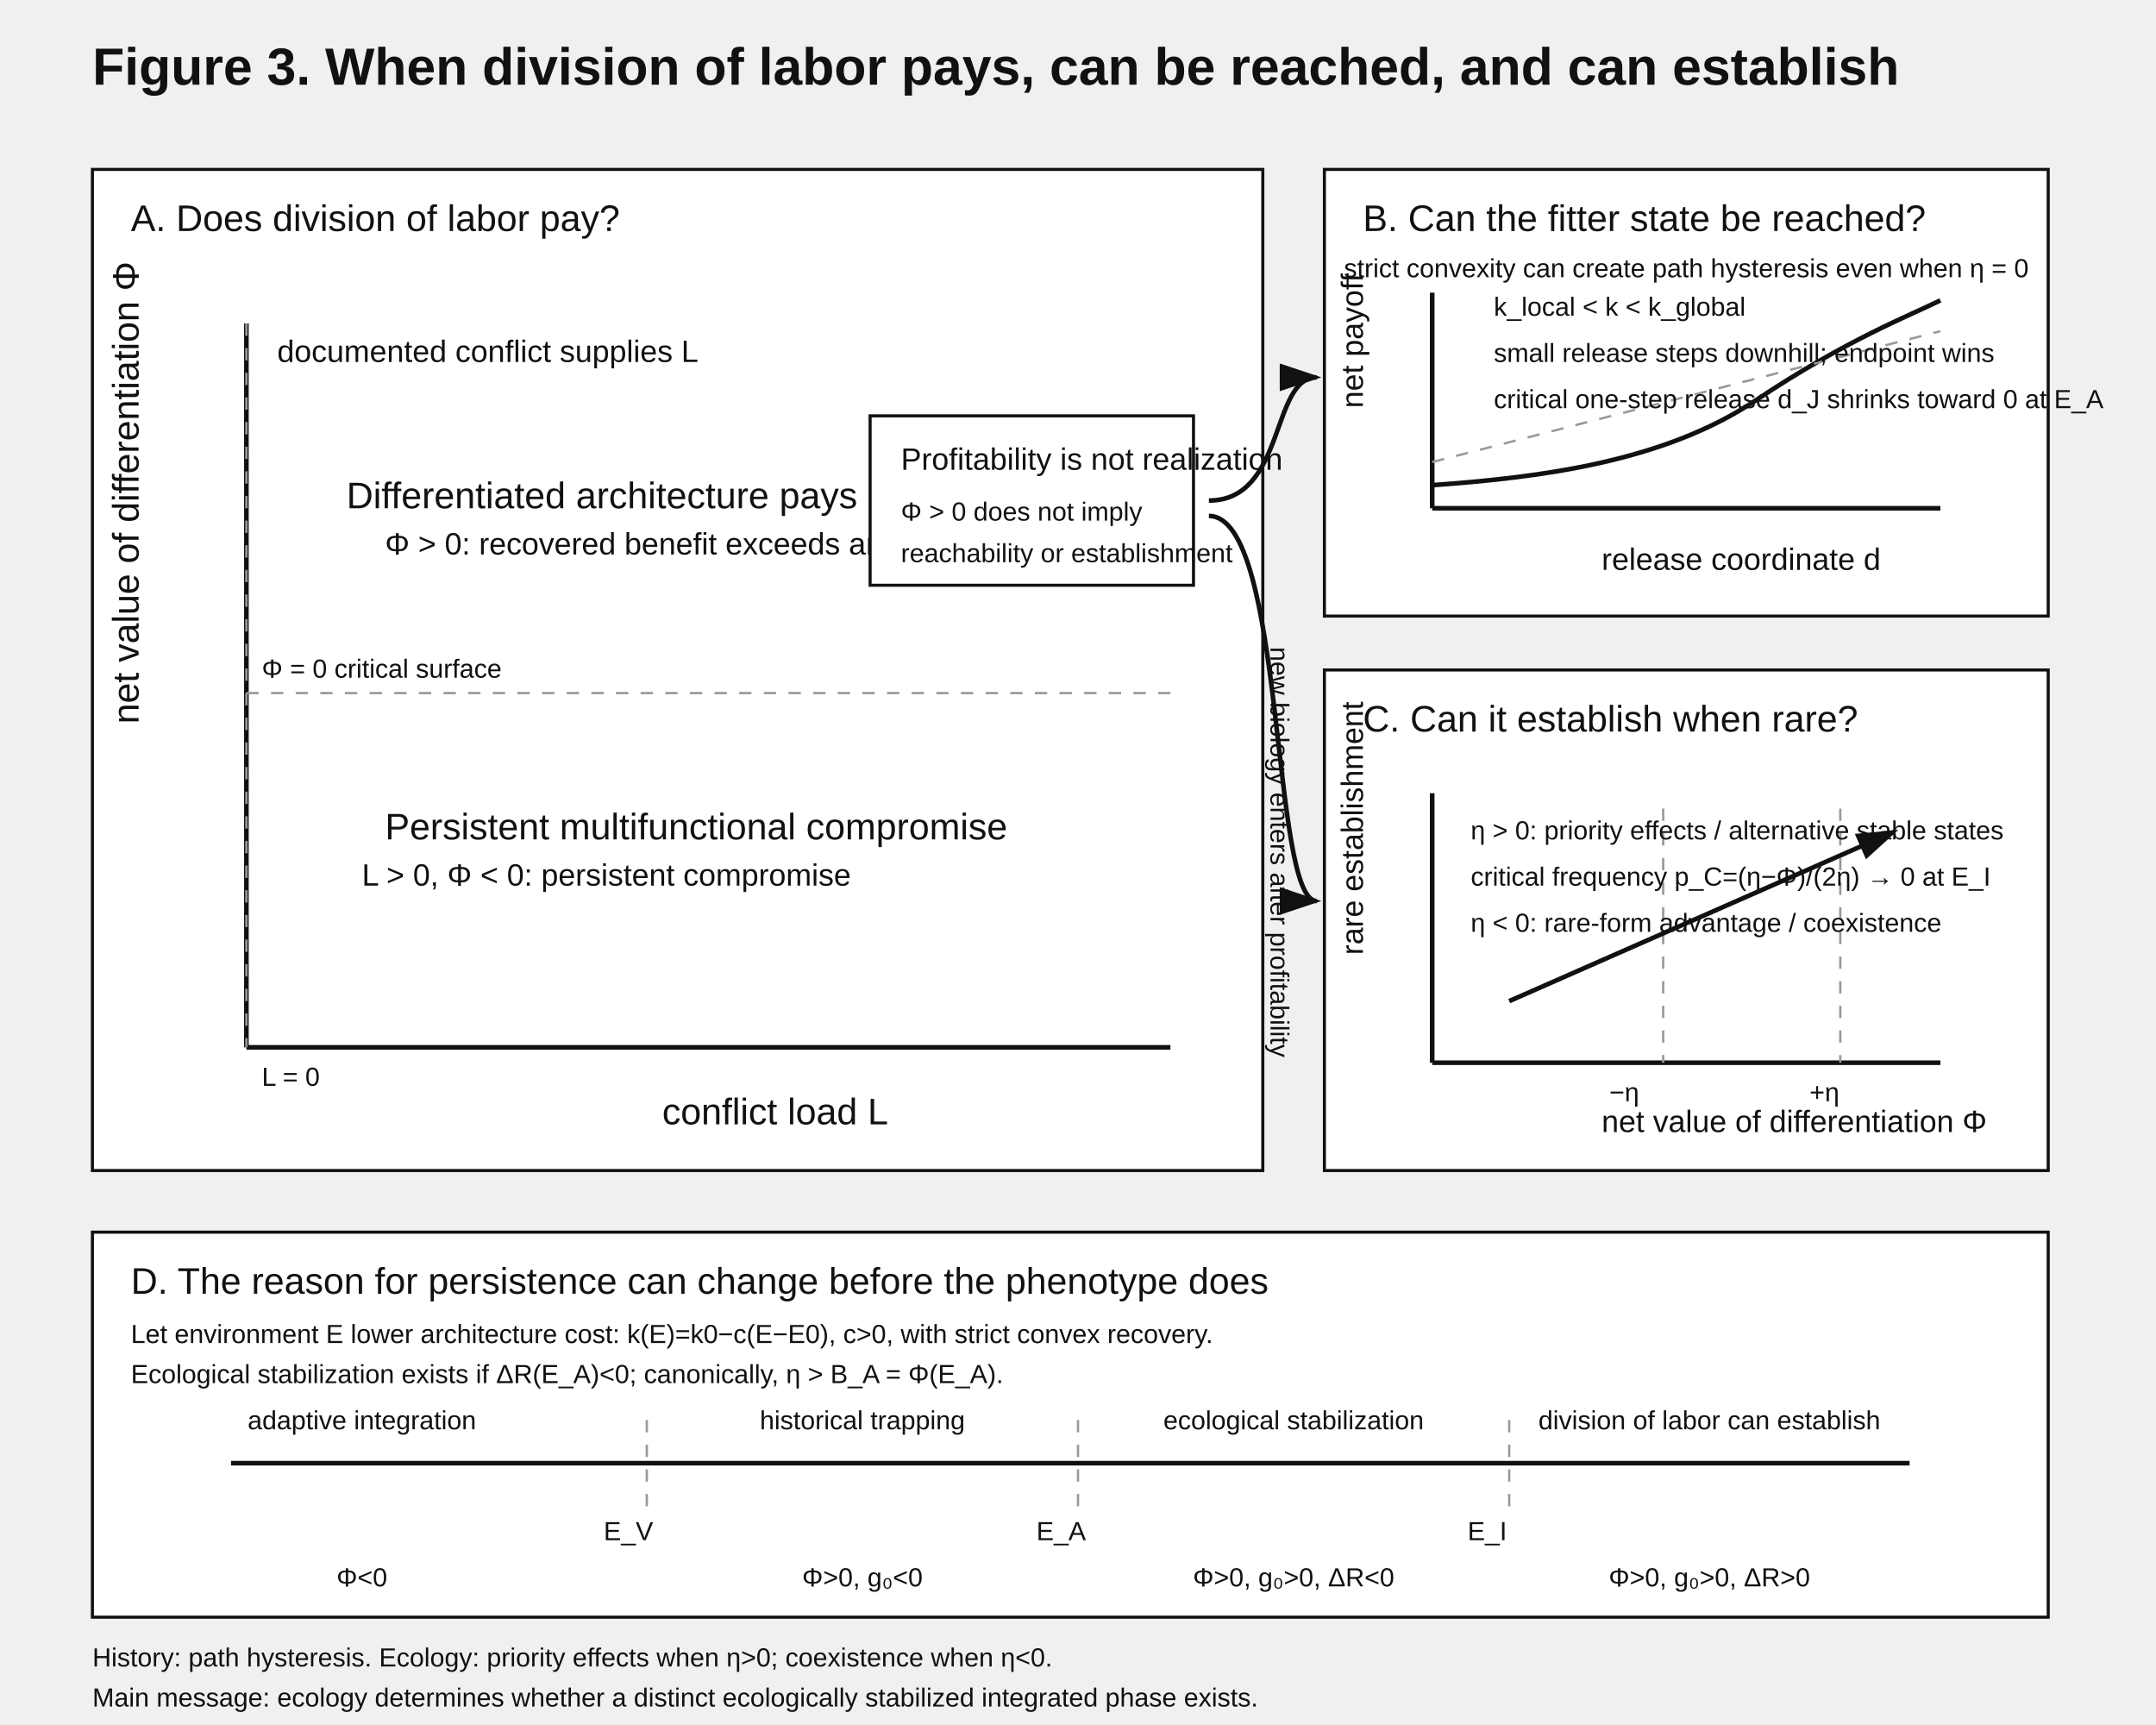
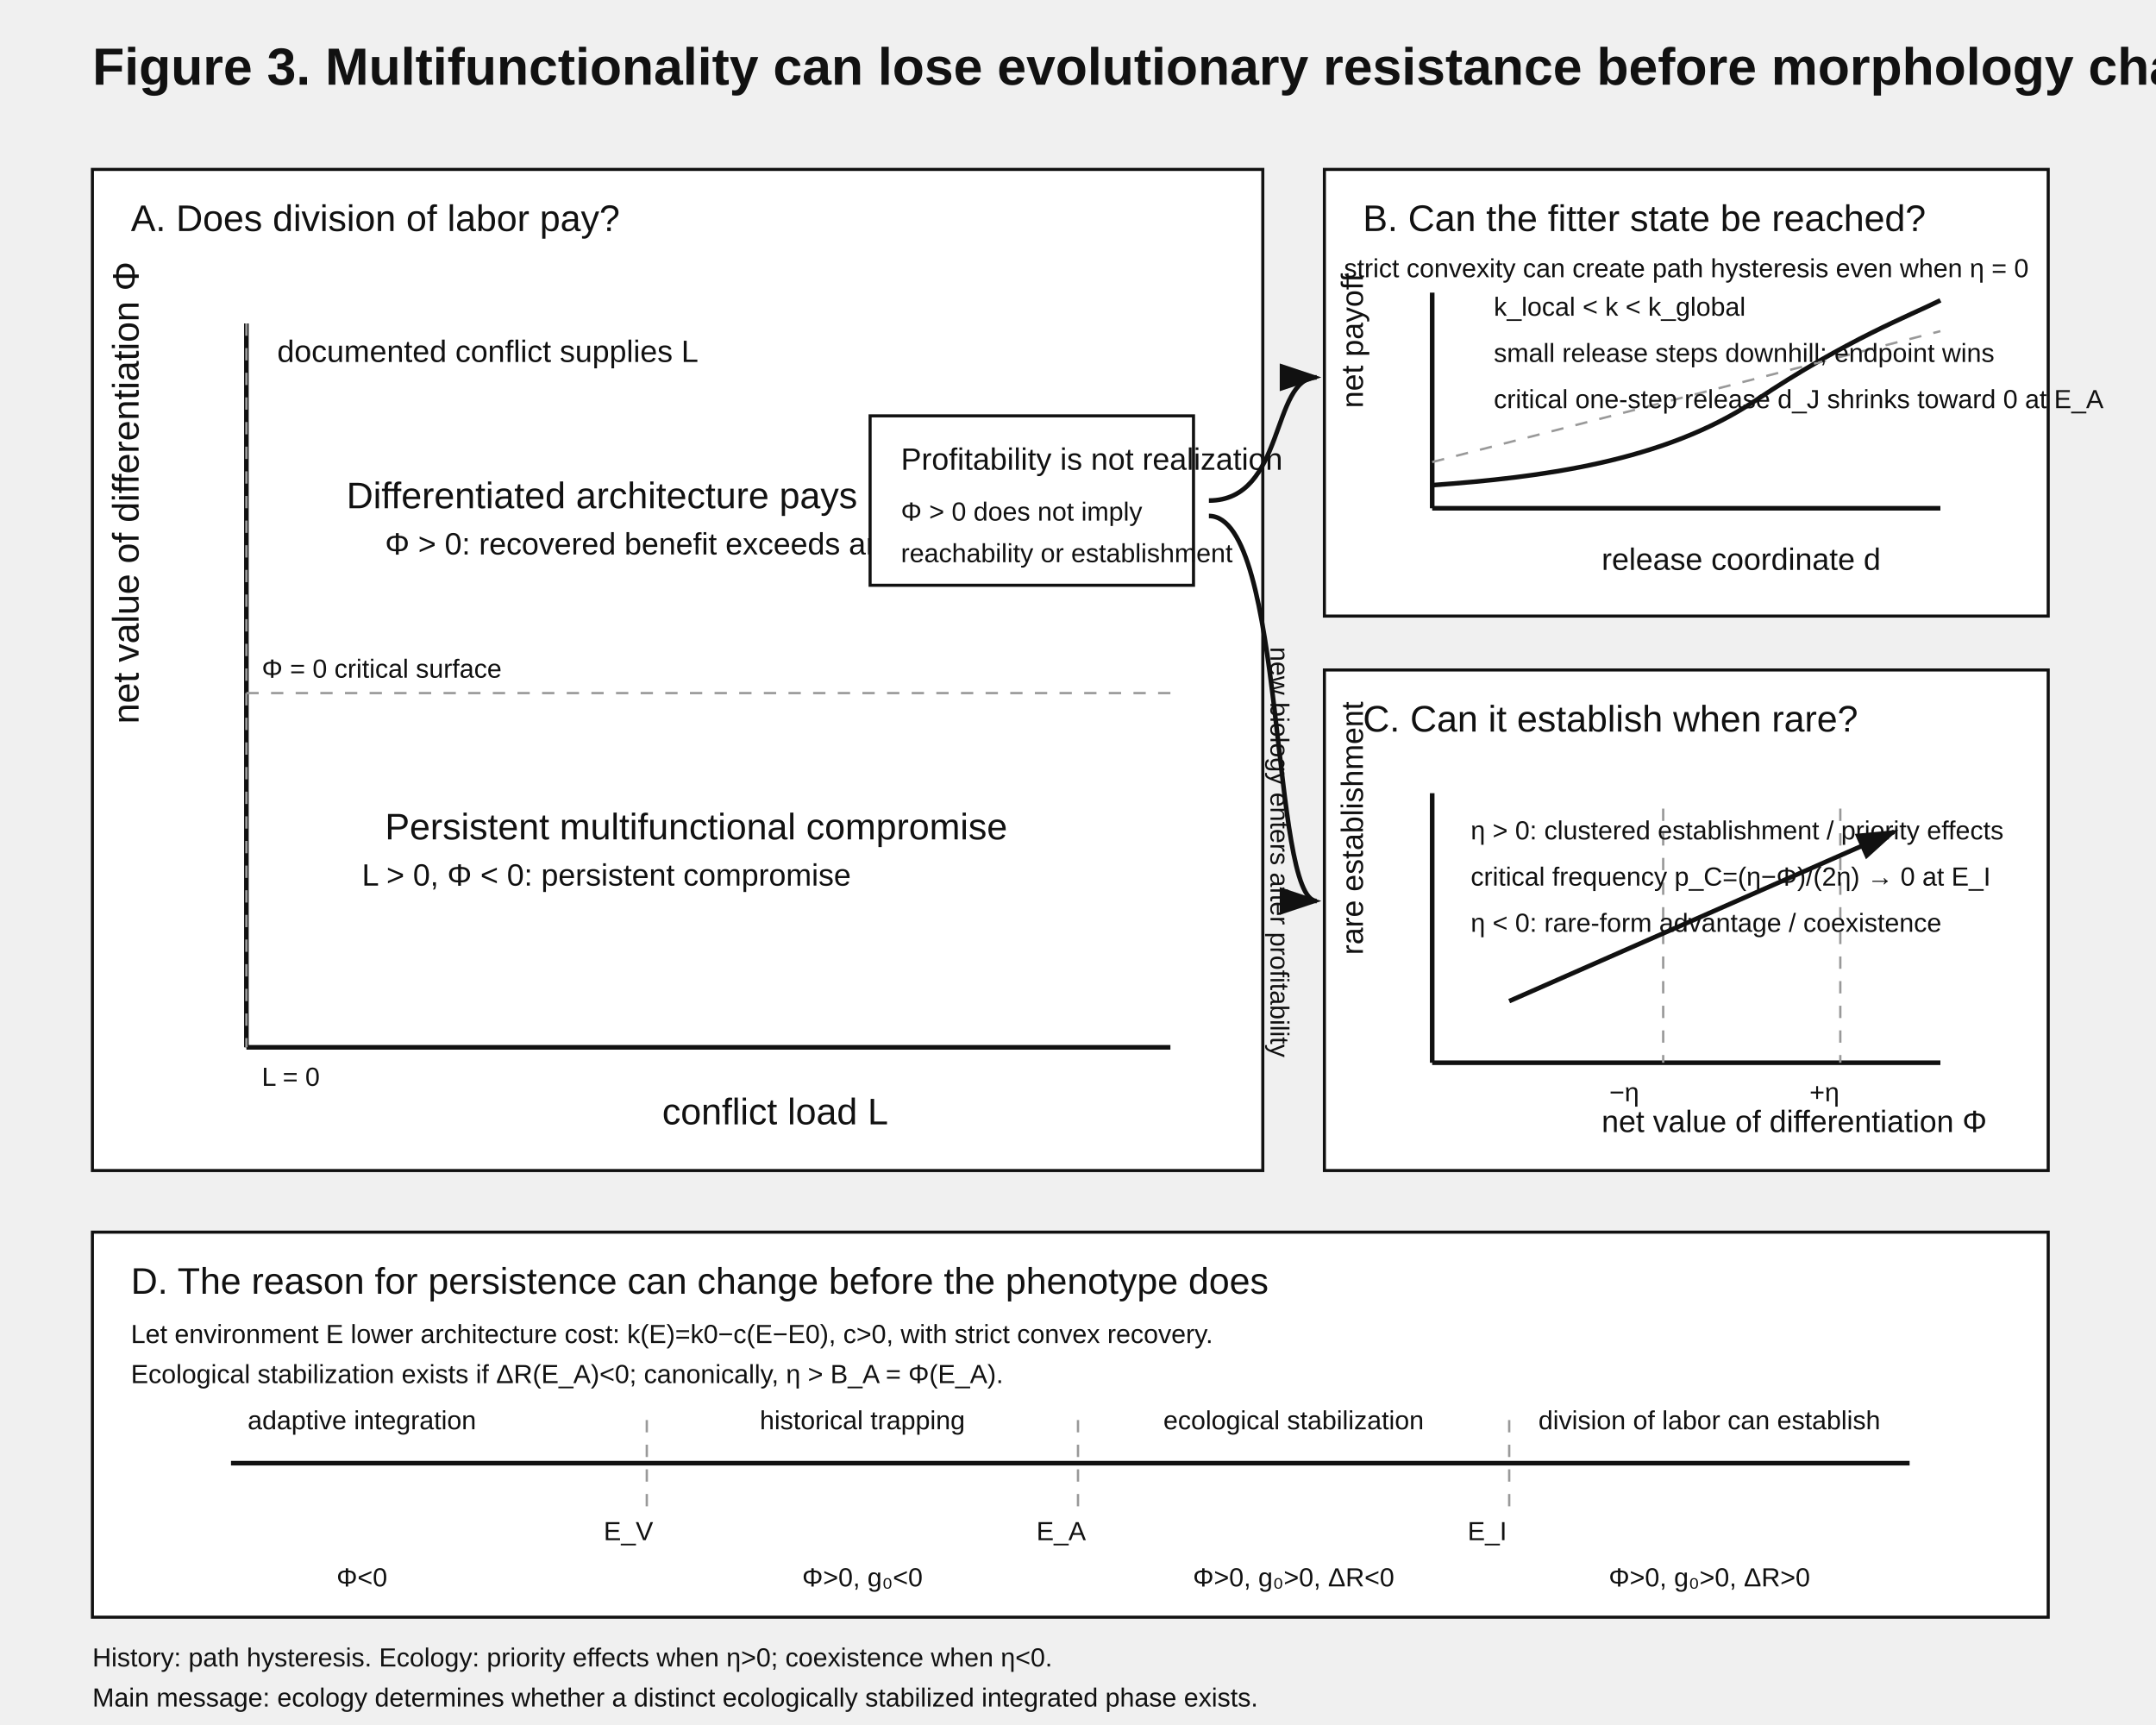
<svg xmlns="http://www.w3.org/2000/svg" width="1400" height="1120" viewBox="0 0 1400 1120">
  <defs>
    <style>
      .t{font-family:Arial,Helvetica,sans-serif;fill:#111}.h{font-size:34px;font-weight:700}.m{font-size:24px}.s{font-size:20px}.xs{font-size:17px}.axis{stroke:#111;stroke-width:3}.grid{stroke:#999;stroke-width:1.5;stroke-dasharray:8 8}.box{fill:#fff;stroke:#111;stroke-width:2}.arrow{stroke:#111;stroke-width:3;fill:none;marker-end:url(#a)}
    </style>
    <marker id="a" markerWidth="10" markerHeight="10" refX="8" refY="3" orient="auto">
      <path d="M0,0 L0,6 L9,3 z" fill="#111" />
    </marker>
  </defs>
-   <text x="60" y="55" class="t h">Figure 3. When division of labor pays, can be reached, and can establish</text>
+   <text x="60" y="55" class="t h">Figure 3. Multifunctionality can lose evolutionary resistance before morphology changes</text>
  <rect x="60" y="110" width="760" height="650" class="box" />
  <text x="85" y="150" class="t m">A. Does division of labor pay?</text>
  <line x1="160" y1="680" x2="760" y2="680" class="axis" />
  <line x1="160" y1="680" x2="160" y2="210" class="axis" />
  <text x="430" y="730" class="t m">conflict load L</text>
  <text x="90" y="470" class="t m" transform="rotate(-90 90 470)">net value of differentiation Φ</text>
  <line x1="160" y1="450" x2="760" y2="450" class="grid" />
  <text x="170" y="440" class="t xs">Φ = 0 critical surface</text>
  <line x1="160" y1="210" x2="160" y2="680" class="grid" />
  <text x="170" y="705" class="t xs">L = 0</text>
  <text x="225" y="330" class="t m">Differentiated architecture pays</text>
  <text x="250" y="360" class="t s">Φ &gt; 0: recovered benefit exceeds architecture cost</text>
  <text x="250" y="545" class="t m">Persistent multifunctional compromise</text>
  <text x="235" y="575" class="t s">L &gt; 0, Φ &lt; 0: persistent compromise</text>
  <text x="180" y="235" class="t s">documented conflict supplies L</text>
  <rect x="565" y="270" width="210" height="110" class="box" />
  <text x="585" y="305" class="t s">Profitability is not realization</text>
  <text x="585" y="338" class="t xs">Φ &gt; 0 does not imply</text>
  <text x="585" y="365" class="t xs">reachability or establishment</text>
  <rect x="860" y="110" width="470" height="290" class="box" />
  <text x="885" y="150" class="t m">B. Can the fitter state be reached?</text>
  <text x="1095" y="180" text-anchor="middle" class="t xs">strict convexity can create path hysteresis even when η = 0</text>
  <line x1="930" y1="330" x2="1260" y2="330" class="axis" />
  <line x1="930" y1="330" x2="930" y2="190" class="axis" />
  <text x="1040" y="370" class="t s">release coordinate d</text>
  <text x="885" y="265" class="t s" transform="rotate(-90 885 265)">net payoff</text>
  <path d="M930 315 C1000 310, 1080 300, 1140 260 S1240 205,1260 195" stroke="#111" stroke-width="3" fill="none" />
  <line x1="930" y1="300" x2="1260" y2="215" class="grid" />
  <text x="970" y="205" class="t xs">k_local &lt; k &lt; k_global</text>
  <text x="970" y="235" class="t xs">small release steps downhill; endpoint wins</text>
  <text x="970" y="265" class="t xs">critical one-step release d_J shrinks toward 0 at E_A</text>
  <rect x="860" y="435" width="470" height="325" class="box" />
  <text x="885" y="475" class="t m">C. Can it establish when rare?</text>
  <line x1="930" y1="690" x2="1260" y2="690" class="axis" />
  <line x1="930" y1="690" x2="930" y2="515" class="axis" />
  <text x="1040" y="735" class="t s">net value of differentiation Φ</text>
  <text x="885" y="620" class="t s" transform="rotate(-90 885 620)">rare establishment</text>
  <line x1="1080" y1="525" x2="1080" y2="690" class="grid" />
  <line x1="1195" y1="525" x2="1195" y2="690" class="grid" />
  <text x="1045" y="715" class="t xs">−η</text>
  <text x="1175" y="715" class="t xs">+η</text>
-   <text x="955" y="545" class="t xs">η &gt; 0: priority effects / alternative stable states</text>
+   <text x="955" y="545" class="t xs">η &gt; 0: clustered establishment / priority effects</text>
  <text x="955" y="575" class="t xs">critical frequency p_C=(η−Φ)/(2η) → 0 at E_I</text>
  <text x="955" y="605" class="t xs">η &lt; 0: rare-form advantage / coexistence</text>
  <path d="M980 650 L1230 540" class="arrow" />
  <path d="M785 325 C835 325, 825 245, 855 245" class="arrow" />
  <path d="M785 335 C835 335, 825 585, 855 585" class="arrow" />
  <text x="825" y="420" class="t xs" transform="rotate(90 825 420)">new biology enters after profitability</text>
  <rect x="60" y="800" width="1270" height="250" class="box" />
  <text x="85" y="840" class="t m">D. The reason for persistence can change before the phenotype does</text>
  <text x="85" y="872" class="t xs">Let environment E lower architecture cost: k(E)=k0−c(E−E0), c&gt;0, with strict convex recovery.</text>
  <text x="85" y="898" class="t xs">Ecological stabilization exists if ΔR(E_A)&lt;0; canonically, η &gt; B_A = Φ(E_A).</text>
  <line x1="150" y1="950" x2="1240" y2="950" class="axis" />
  <line x1="420" y1="922" x2="420" y2="978" class="grid" />
  <line x1="700" y1="922" x2="700" y2="978" class="grid" />
  <line x1="980" y1="922" x2="980" y2="978" class="grid" />
  <text x="392" y="1000" class="t xs">E_V</text>
  <text x="673" y="1000" class="t xs">E_A</text>
  <text x="953" y="1000" class="t xs">E_I</text>
  <text x="235" y="928" text-anchor="middle" class="t xs">adaptive integration</text>
  <text x="560" y="928" text-anchor="middle" class="t xs">historical trapping</text>
  <text x="840" y="928" text-anchor="middle" class="t xs">ecological stabilization</text>
  <text x="1110" y="928" text-anchor="middle" class="t xs">division of labor can establish</text>
  <text x="235" y="1030" text-anchor="middle" class="t xs">Φ&lt;0</text>
  <text x="560" y="1030" text-anchor="middle" class="t xs">Φ&gt;0, g₀&lt;0</text>
  <text x="840" y="1030" text-anchor="middle" class="t xs">Φ&gt;0, g₀&gt;0, ΔR&lt;0</text>
  <text x="1110" y="1030" text-anchor="middle" class="t xs">Φ&gt;0, g₀&gt;0, ΔR&gt;0</text>
  <text x="60" y="1082" class="t xs">History: path hysteresis. Ecology: priority effects when η&gt;0; coexistence when η&lt;0.</text>
  <text x="60" y="1108" class="t xs">Main message: ecology determines whether a distinct ecologically stabilized integrated phase exists.</text>
</svg>
